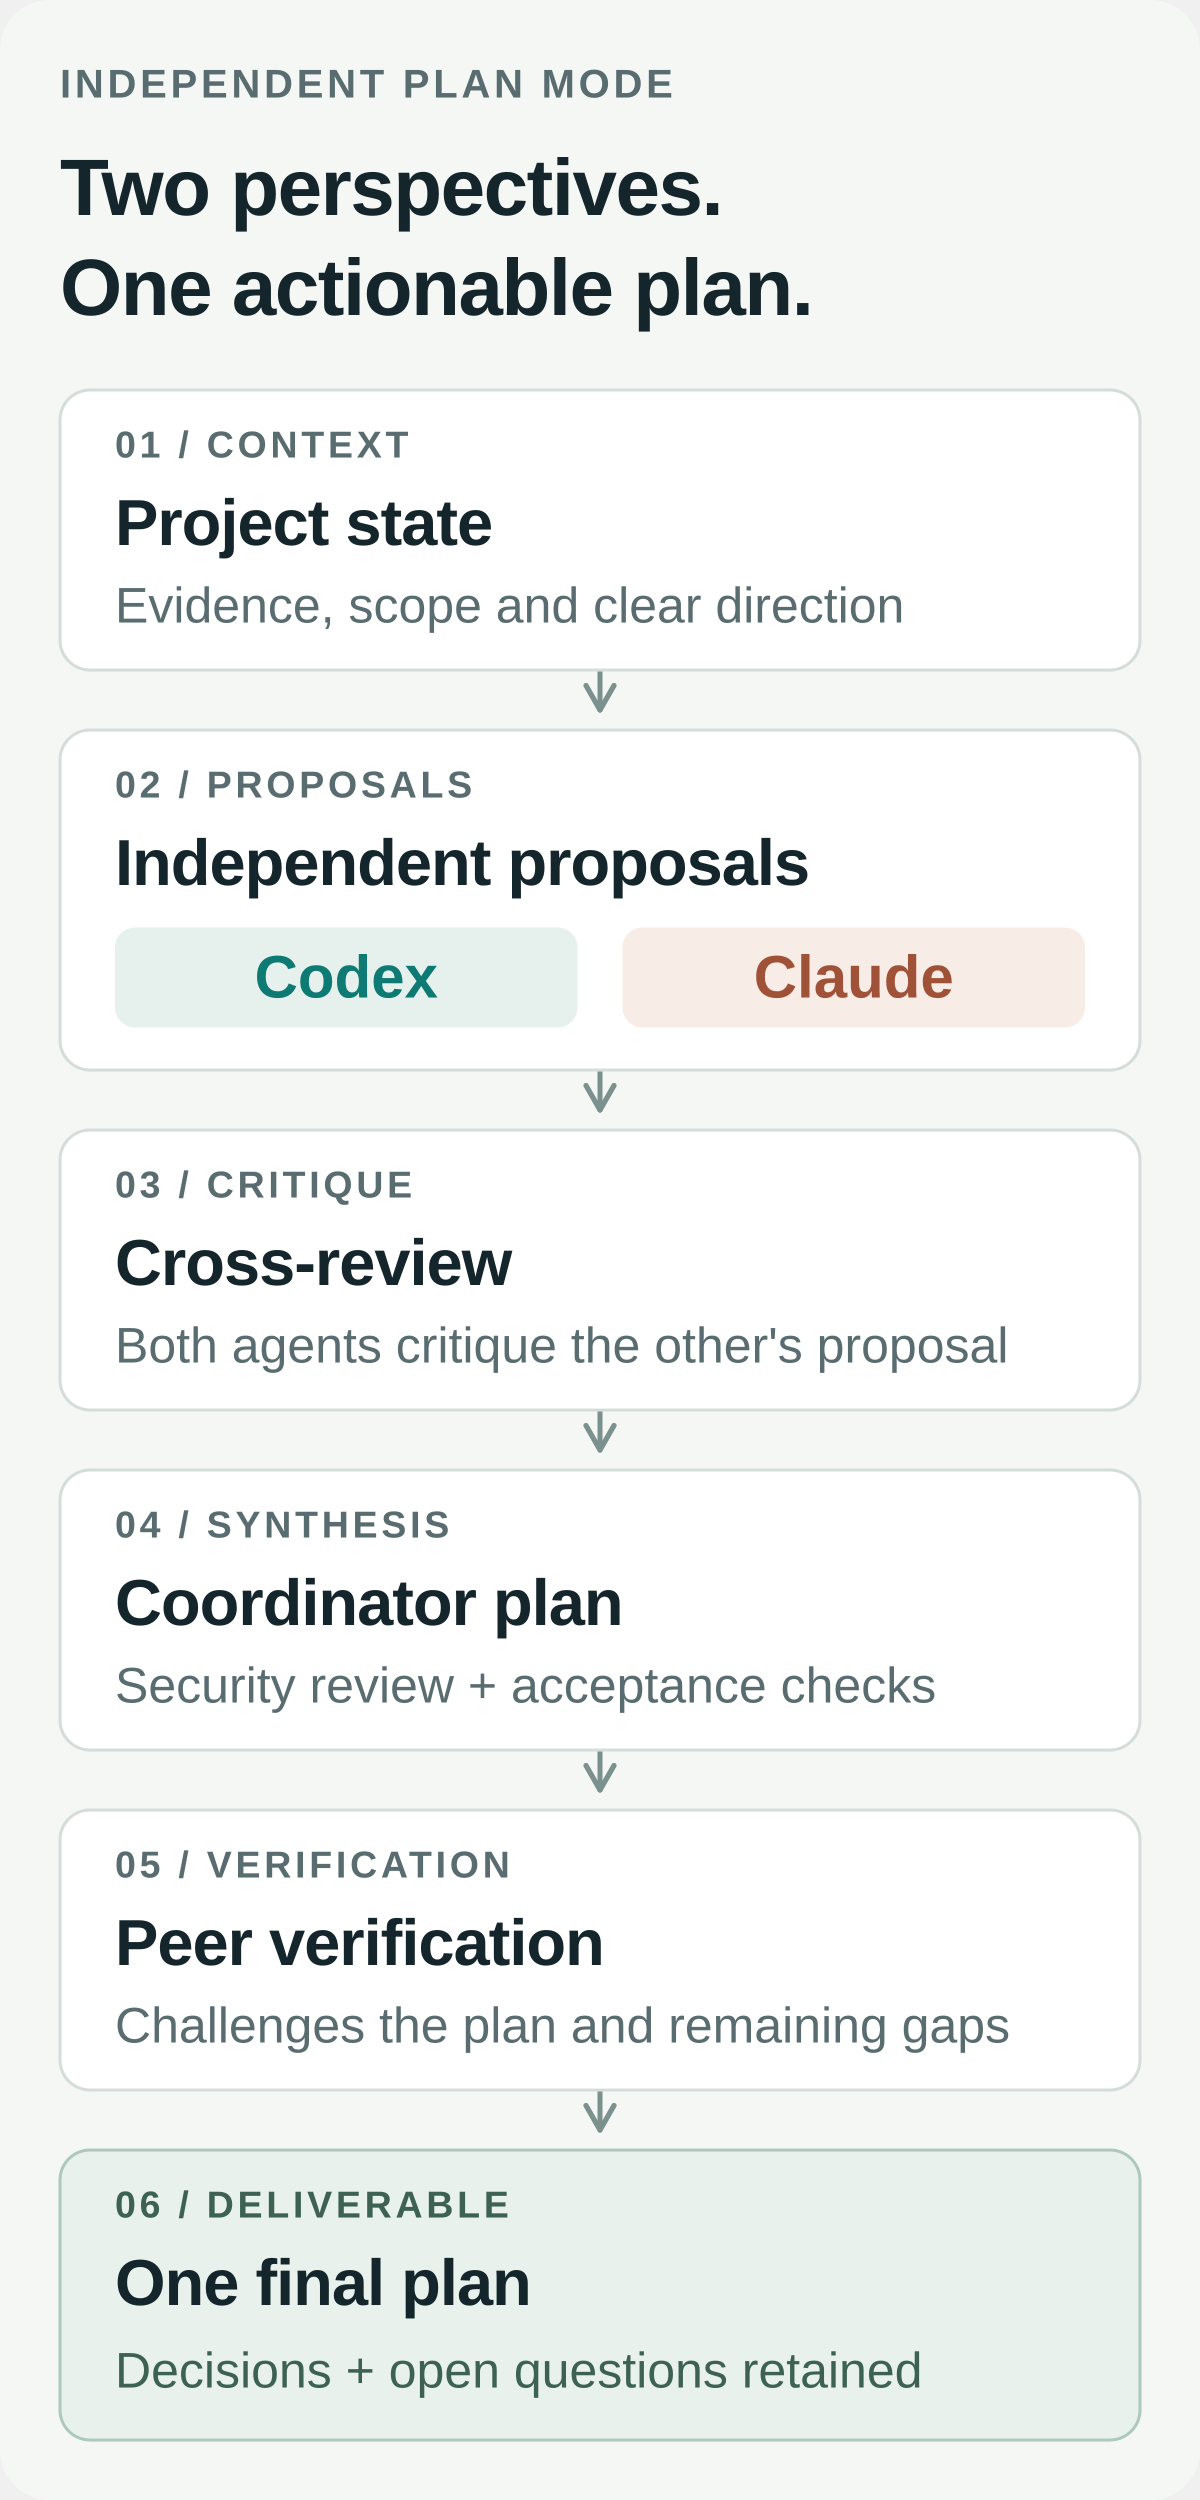
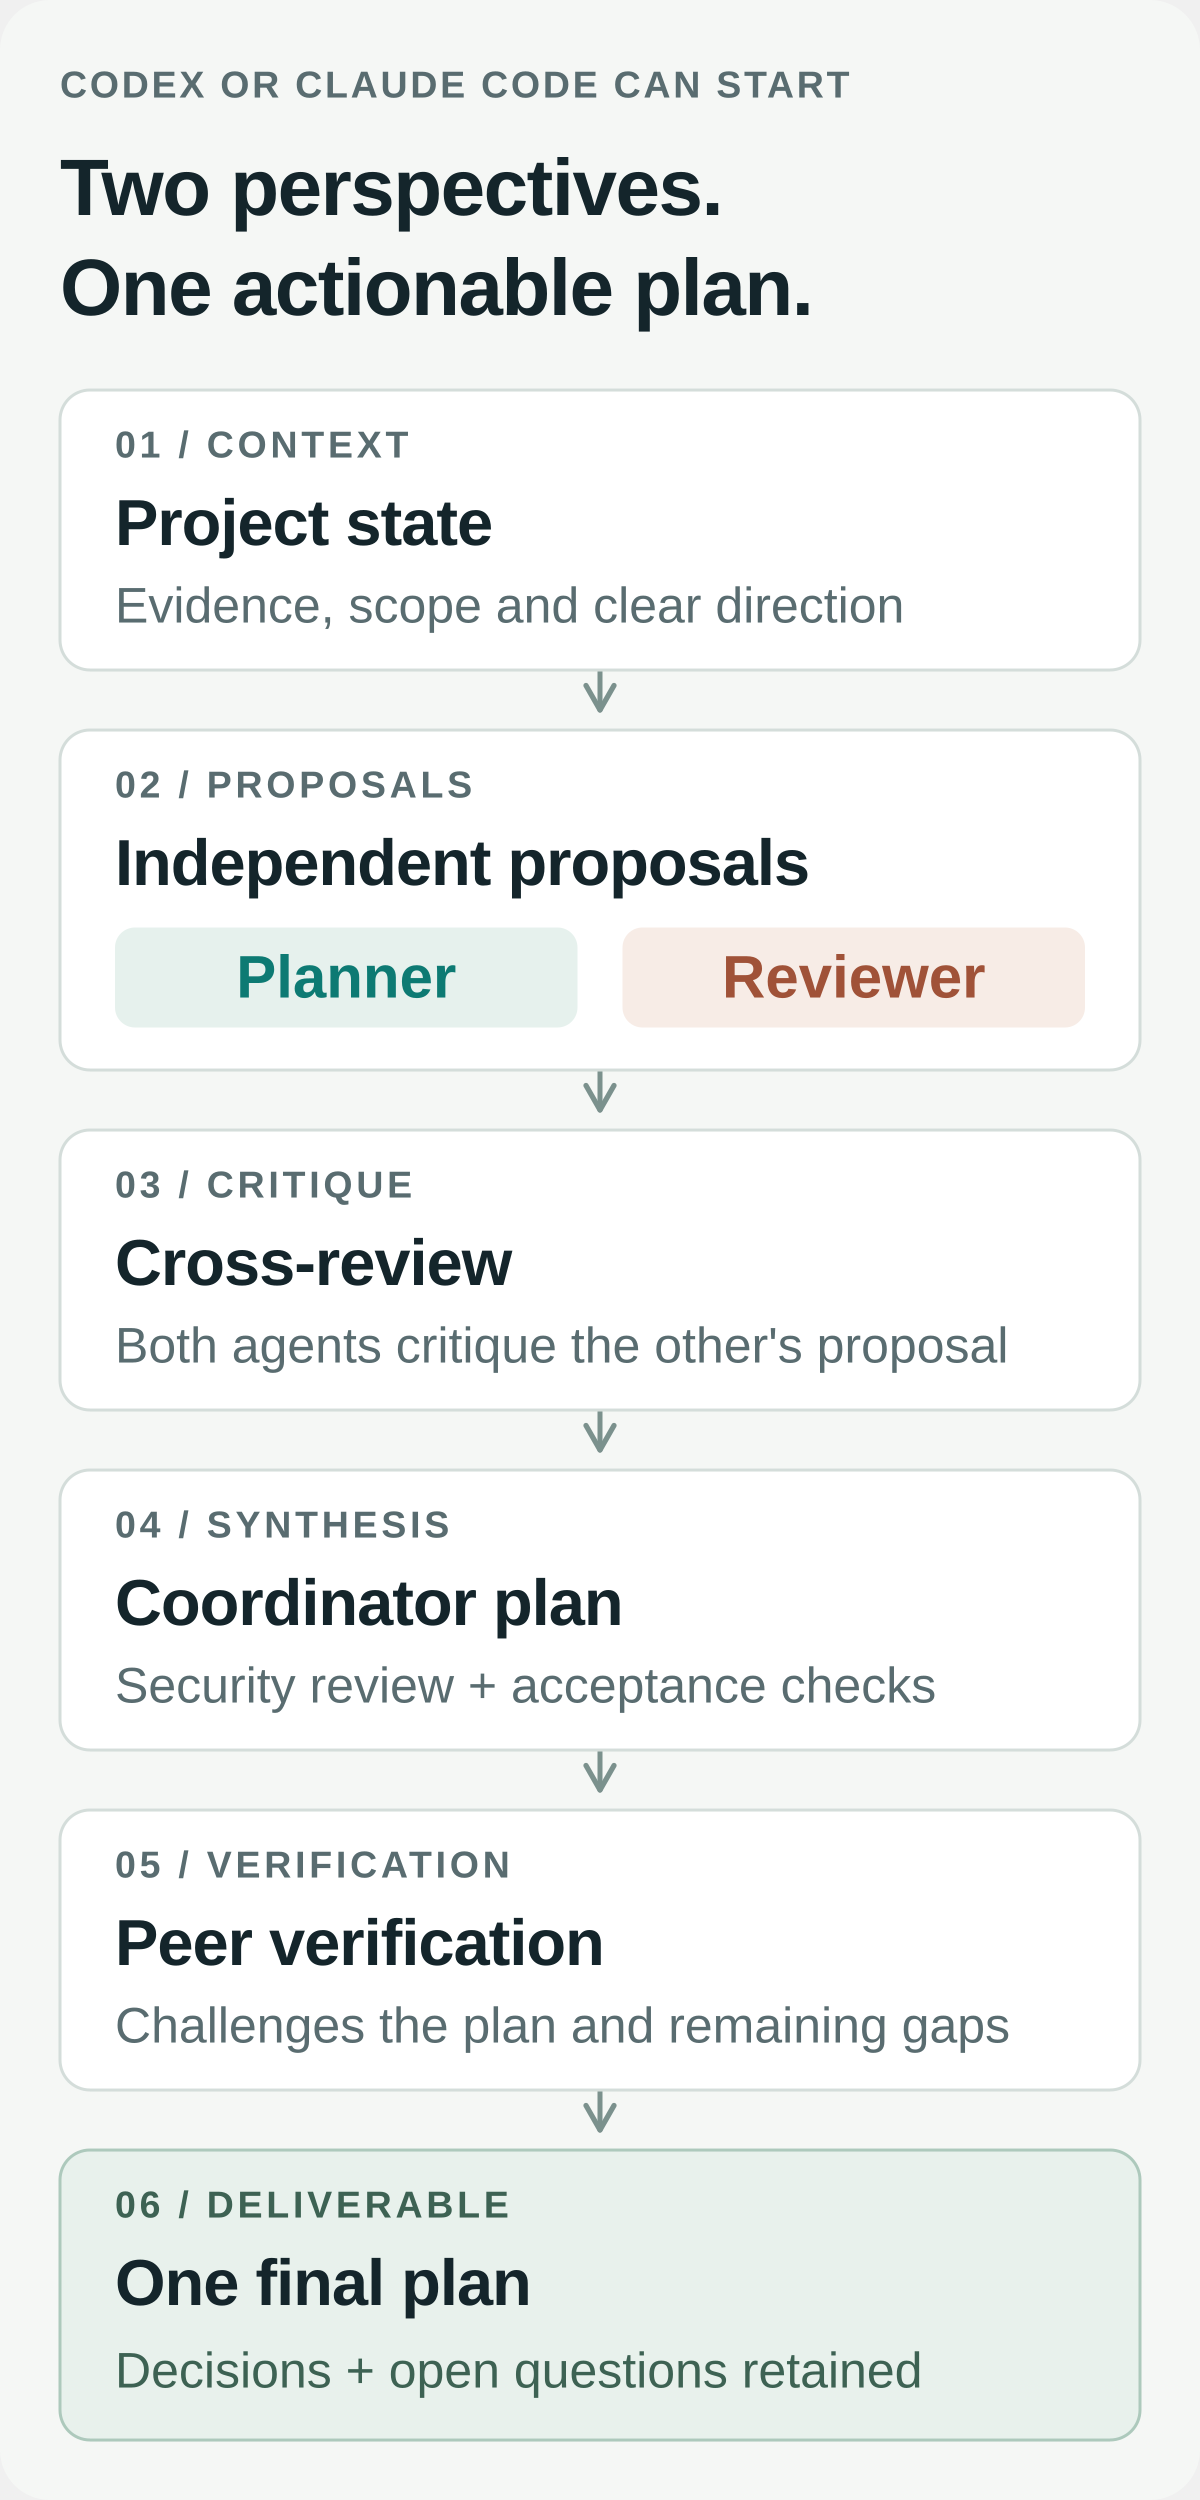
<svg xmlns="http://www.w3.org/2000/svg" width="480" height="1000" viewBox="0 0 480 1000" role="img" aria-labelledby="workflow-title workflow-description">
  <defs>
    <marker id="arrow" viewBox="0 0 10 10" refX="8" refY="5" markerWidth="7" markerHeight="7" orient="auto">
      <path d="M 1 1 L 8 5 L 1 9" fill="none" stroke="#7b918d" stroke-width="1.5" stroke-linecap="round" stroke-linejoin="round" />
    </marker>
  </defs>
  <rect width="480" height="1000" rx="20" fill="#f5f7f5" />
  <g font-family="Segoe UI, Arial, sans-serif">
-     <text x="24" y="39" fill="#596c70" font-size="16" font-weight="600" letter-spacing="1.5">INDEPENDENT PLAN MODE</text>
+     <text x="24" y="39" fill="#596c70" font-size="15" font-weight="600" letter-spacing="1.1">CODEX OR CLAUDE CODE CAN START</text>
    <text x="24" y="86" fill="#14252b" font-size="32" font-weight="600" letter-spacing="-0.6">Two perspectives.</text>
    <text x="24" y="126" fill="#14252b" font-size="32" font-weight="600" letter-spacing="-0.6">One actionable plan.</text>
    <g fill="none" stroke="#7b918d" stroke-width="2" stroke-linecap="round" marker-end="url(#arrow)">
      <path d="M 240 268 V 284" />
      <path d="M 240 428 V 444" />
      <path d="M 240 564 V 580" />
      <path d="M 240 700 V 716" />
      <path d="M 240 836 V 852" />
    </g>
    <g fill="#ffffff" stroke="#d4ddda" stroke-width="1.2">
      <rect x="24" y="156" width="432" height="112" rx="12" />
      <rect x="24" y="292" width="432" height="136" rx="12" />
      <rect x="24" y="452" width="432" height="112" rx="12" />
      <rect x="24" y="588" width="432" height="112" rx="12" />
      <rect x="24" y="724" width="432" height="112" rx="12" />
    </g>
    <rect x="24" y="860" width="432" height="116" rx="12" fill="#e8f1ec" stroke="#adc9bc" stroke-width="1.2" />
    <g fill="#596c70" font-size="15" font-weight="600" letter-spacing="1.5">
      <text x="46" y="183">01 / CONTEXT</text>
      <text x="46" y="319">02 / PROPOSALS</text>
      <text x="46" y="479">03 / CRITIQUE</text>
      <text x="46" y="615">04 / SYNTHESIS</text>
      <text x="46" y="751">05 / VERIFICATION</text>
      <text x="46" y="887" fill="#3d6253">06 / DELIVERABLE</text>
    </g>
    <g fill="#14252b" font-size="26" font-weight="600" letter-spacing="-0.4">
      <text x="46" y="218">Project state</text>
      <text x="46" y="354">Independent proposals</text>
      <text x="46" y="514">Cross-review</text>
      <text x="46" y="650">Coordinator plan</text>
      <text x="46" y="786">Peer verification</text>
      <text x="46" y="922">One final plan</text>
    </g>
    <g fill="#596c70" font-size="20">
      <text x="46" y="249">Evidence, scope and clear direction</text>
      <text x="46" y="545">Both agents critique the other's proposal</text>
      <text x="46" y="681">Security review + acceptance checks</text>
      <text x="46" y="817">Challenges the plan and remaining gaps</text>
      <text x="46" y="955" fill="#3d6253">Decisions + open questions retained</text>
    </g>
    <rect x="46" y="371" width="185" height="40" rx="8" fill="#e6f1ed" />
    <rect x="249" y="371" width="185" height="40" rx="8" fill="#f7ece6" />
-     <text x="138.5" y="399" text-anchor="middle" fill="#0d7a73" font-size="24" font-weight="600">Codex</text>
-     <text x="341.5" y="399" text-anchor="middle" fill="#a05238" font-size="24" font-weight="600">Claude</text>
+     <text x="138.5" y="399" text-anchor="middle" fill="#0d7a73" font-size="24" font-weight="600">Planner</text>
+     <text x="341.5" y="399" text-anchor="middle" fill="#a05238" font-size="24" font-weight="600">Reviewer</text>
  </g>
</svg>
